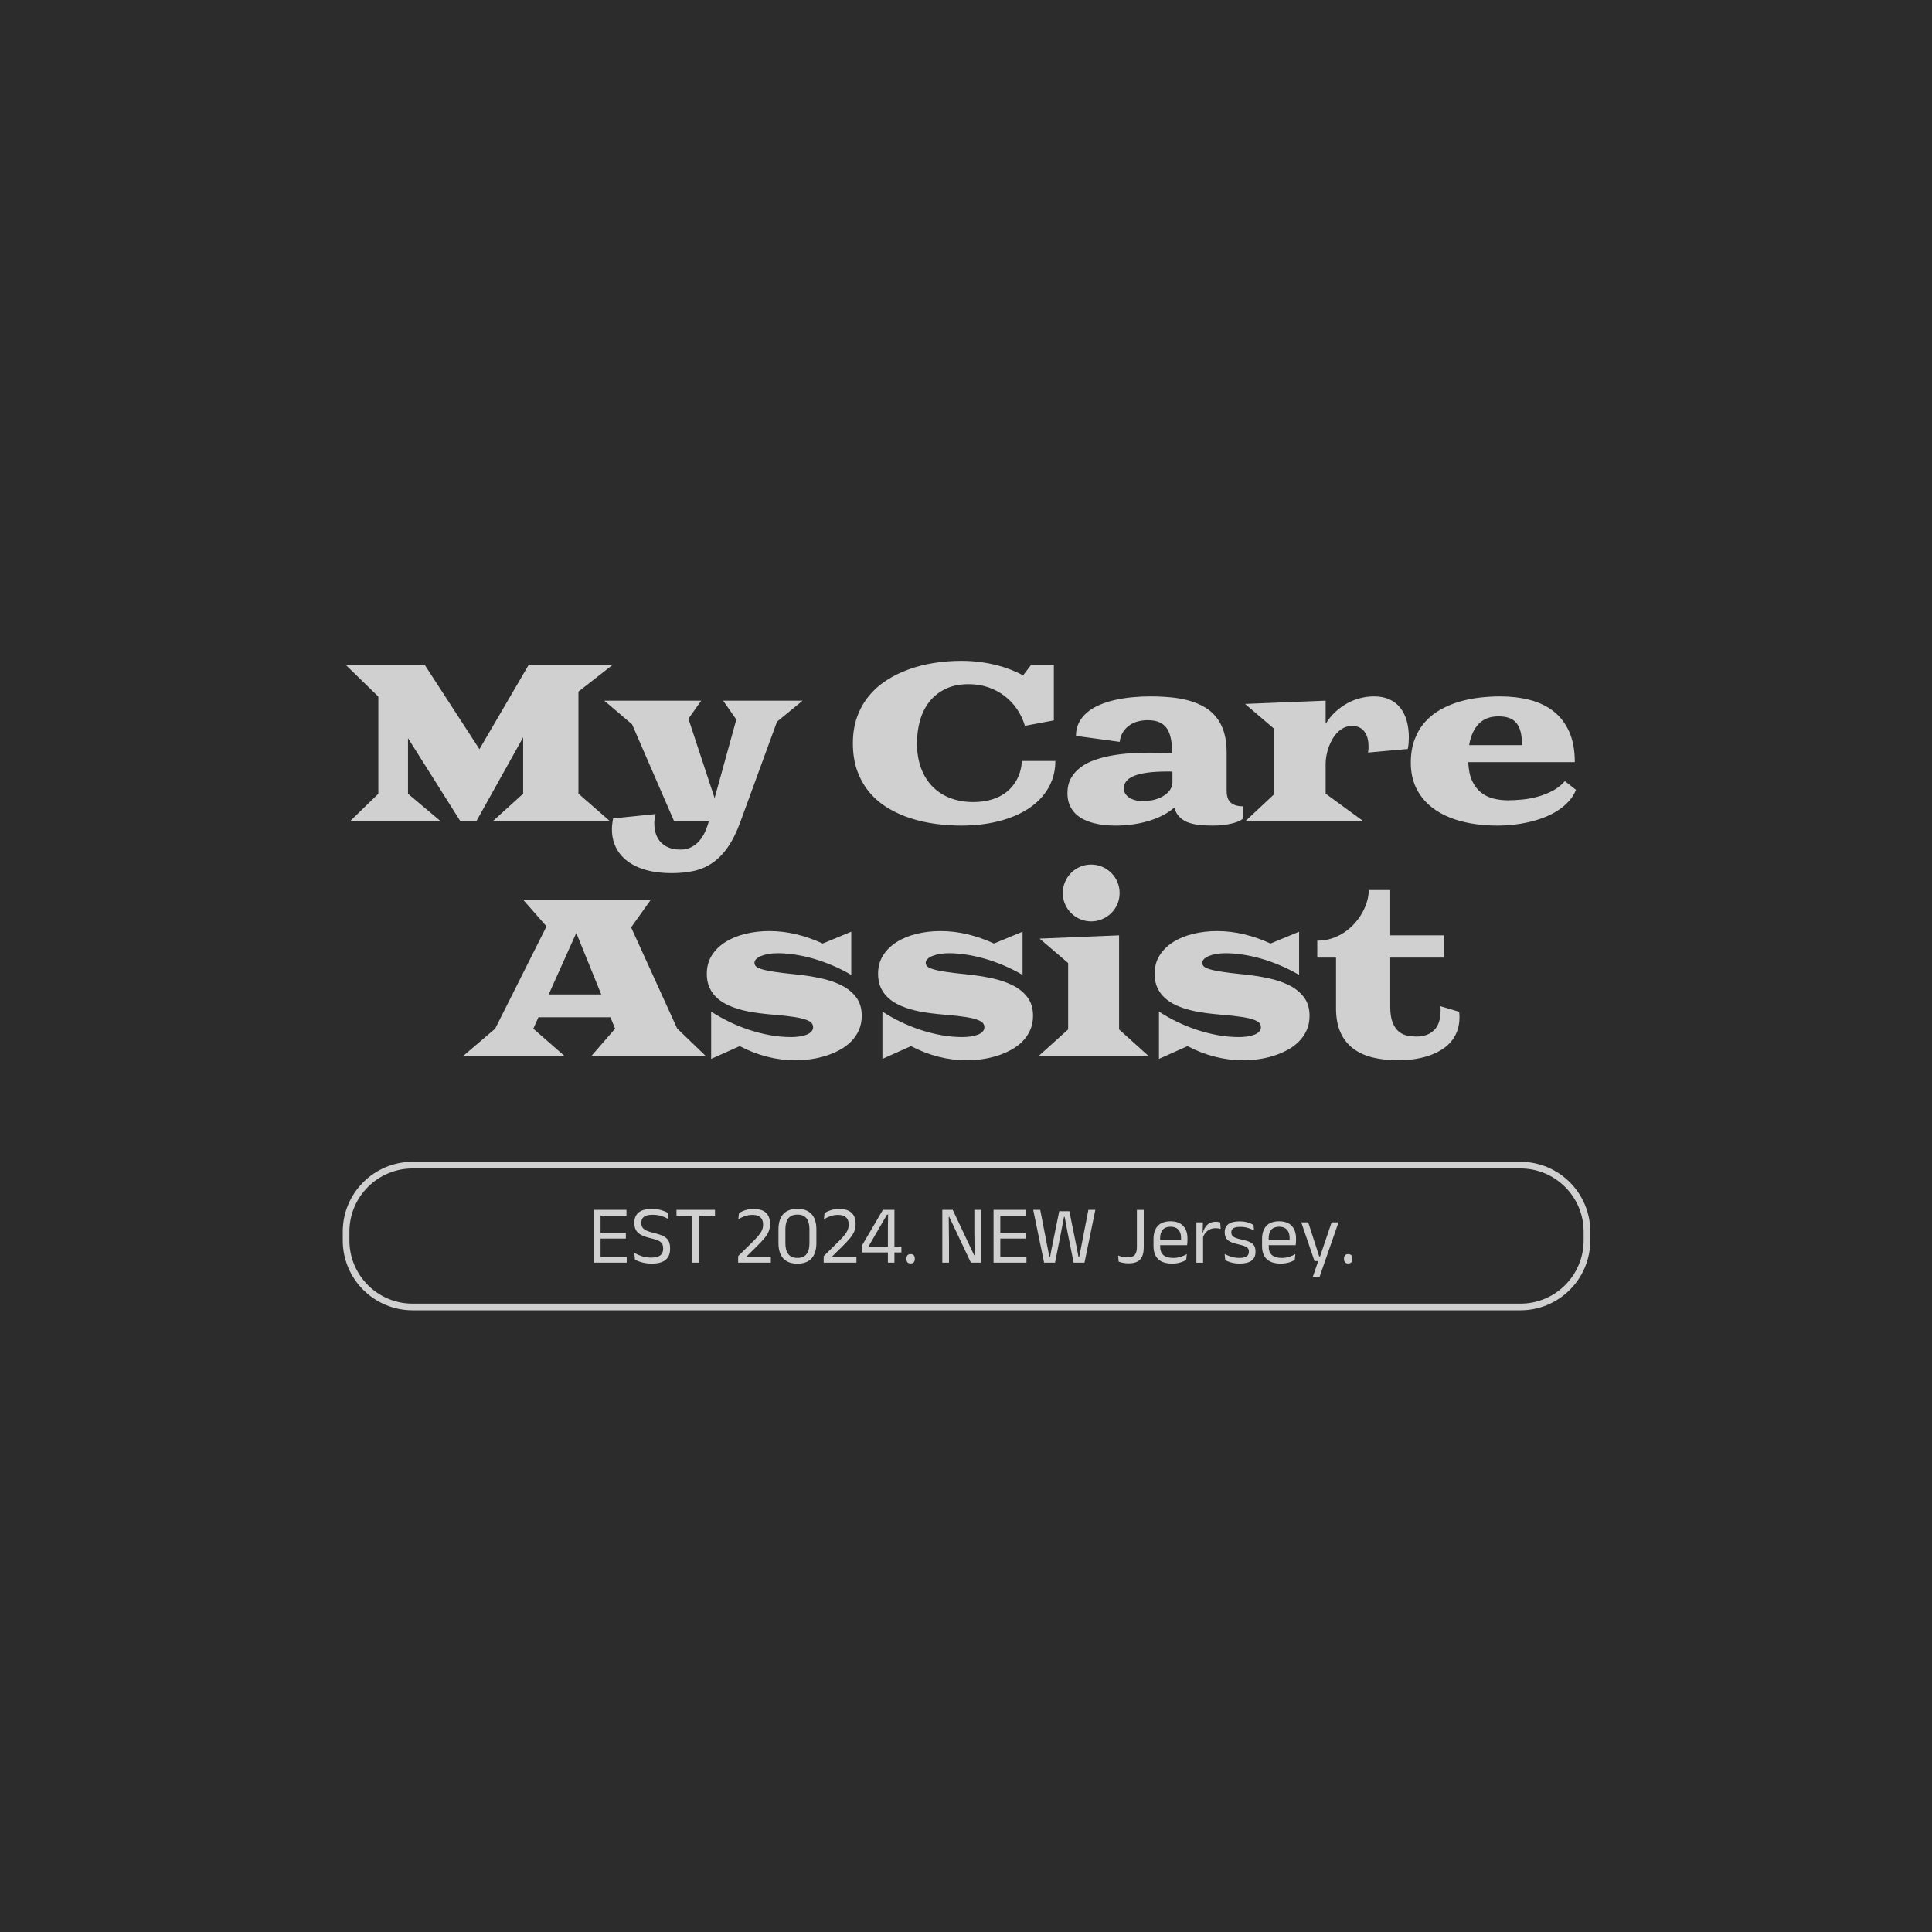
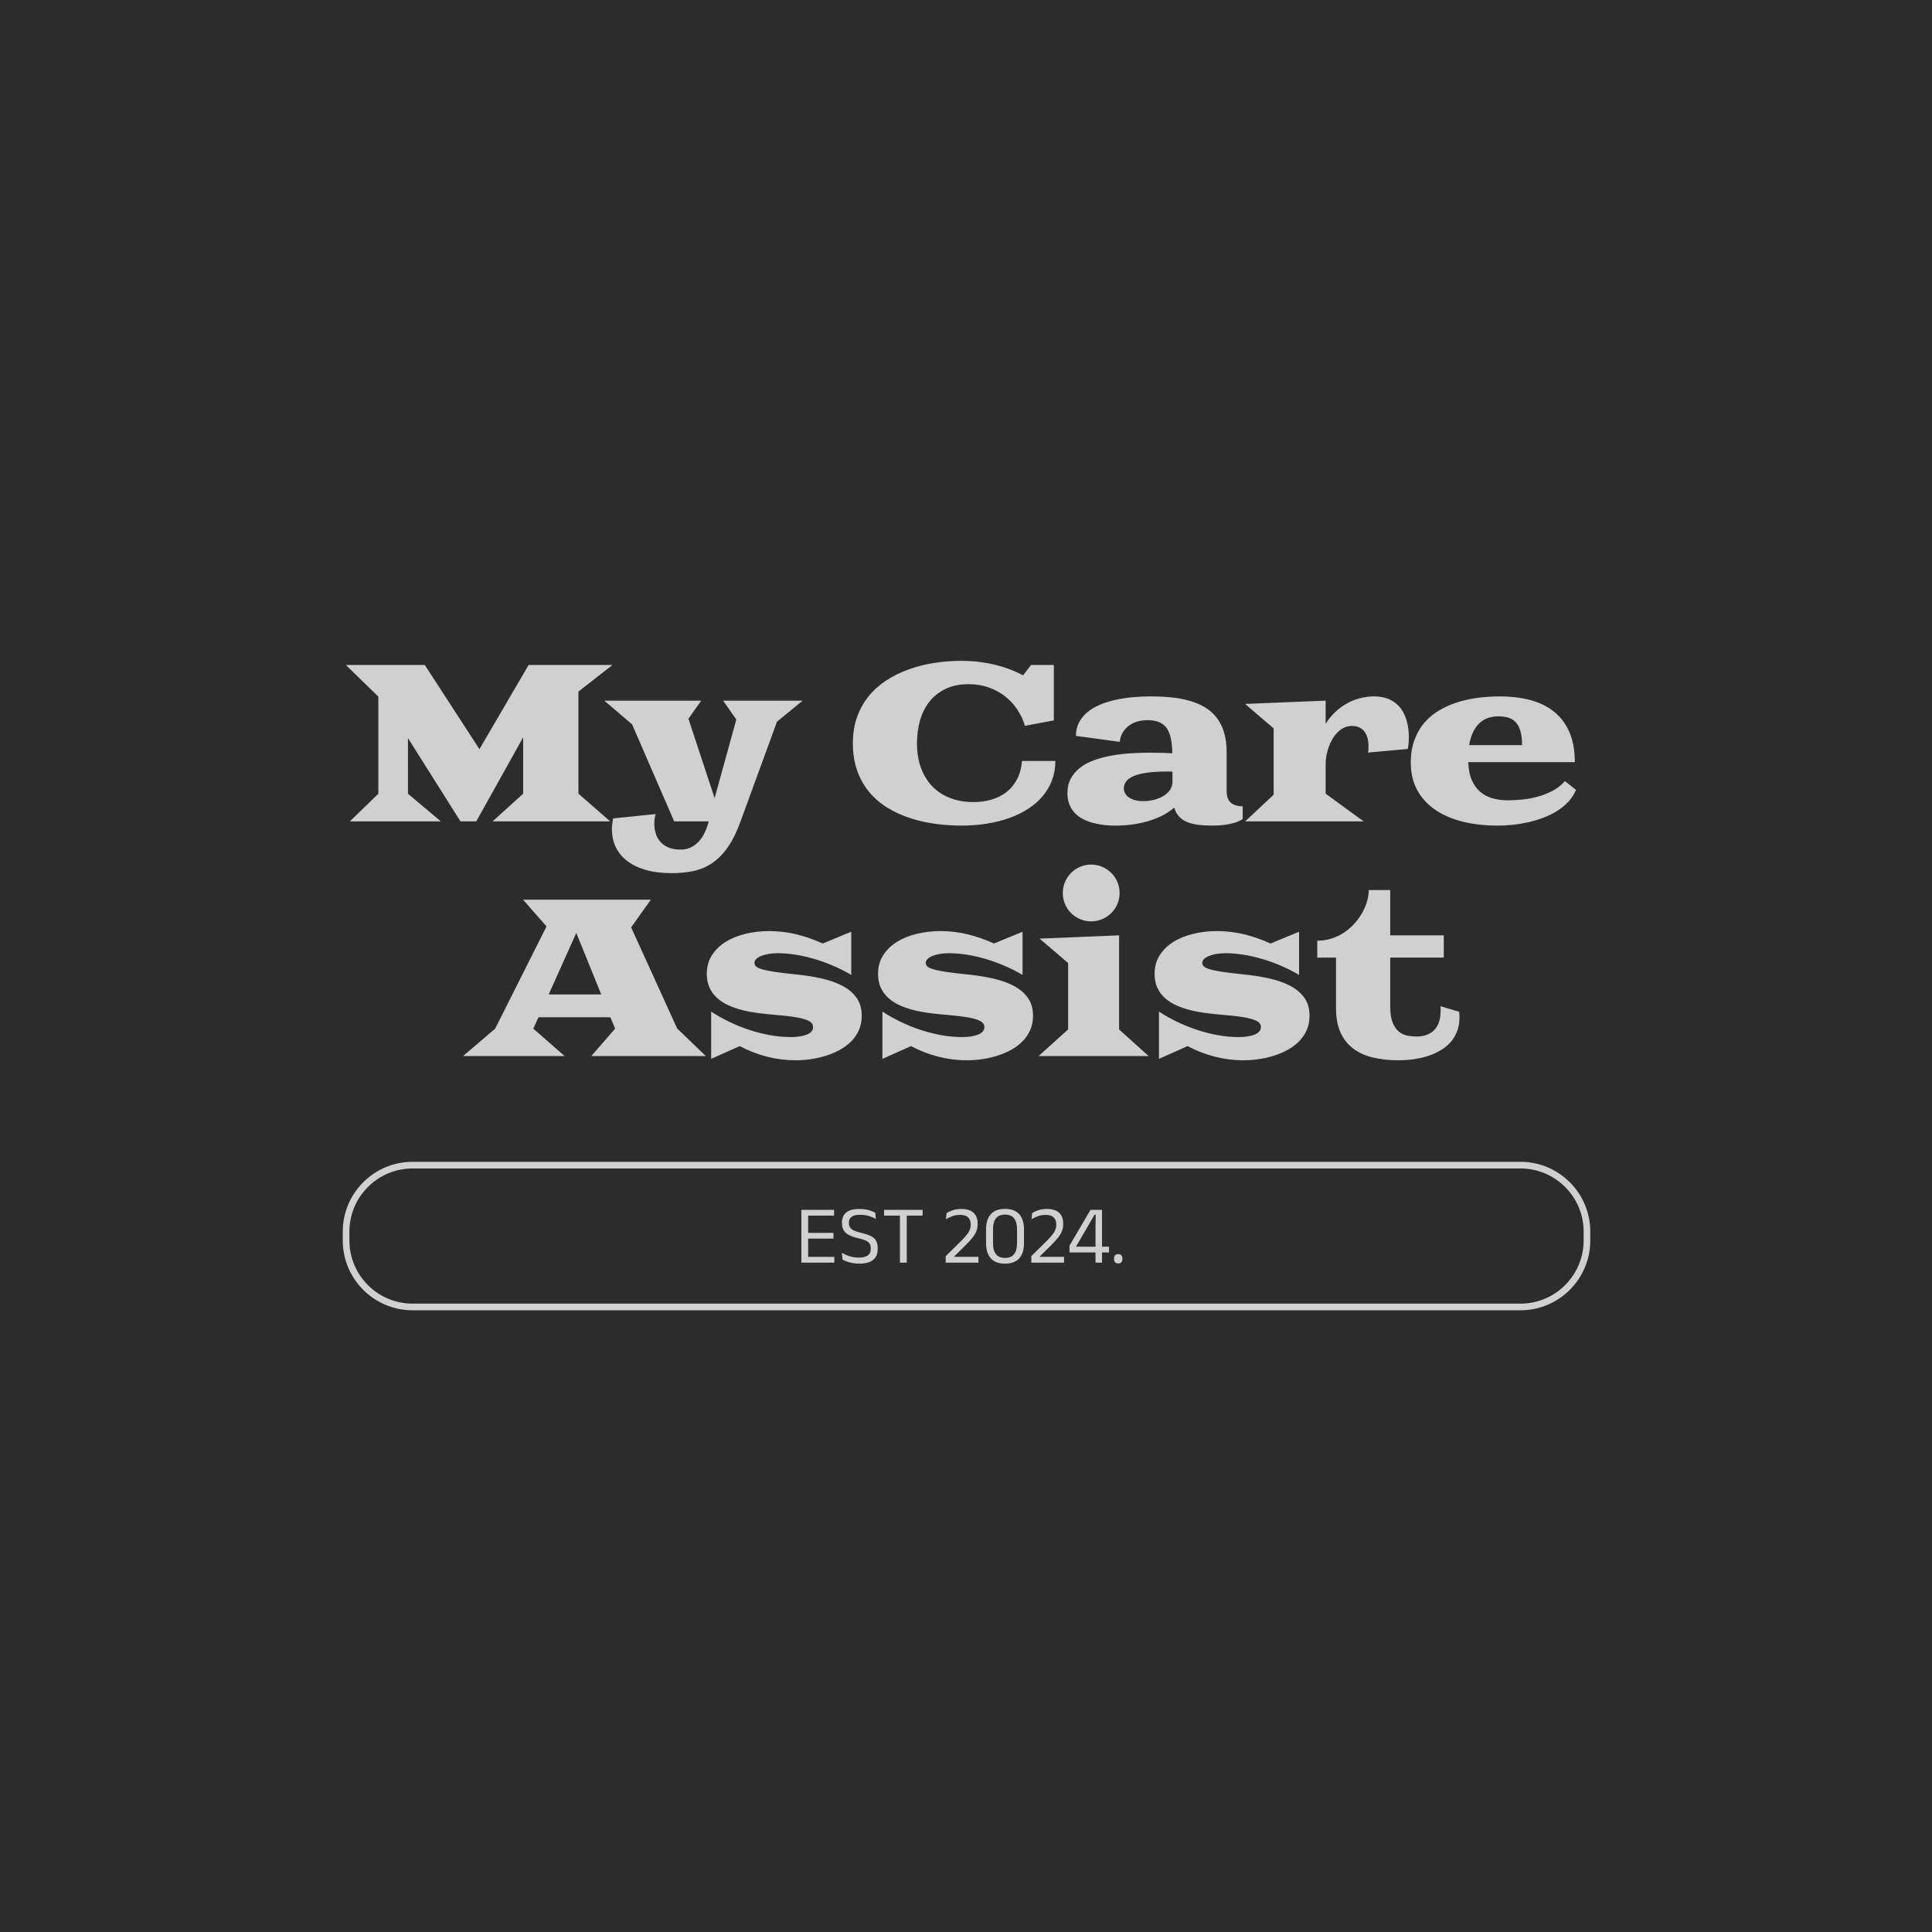
<svg xmlns="http://www.w3.org/2000/svg" xml:space="preserve" width="1500" height="1500" data-id="lg_M4q1XwdYHKPqJ53UZa" data-version="1" viewBox="0 0 1500 1500">
  <path fill="#2c2c2c" stroke="transparent" d="M0 0h1500v1500H0z" />
  <g data-padding="20">
    <g transform="translate(-580.935 -589.055)scale(1.73386)">
      <rect width="556.093" height="218.09" x="89.8" y="263.786" fill="none" rx="0" ry="0" transform="translate(399.75 355.83)" />
      <path fill="#d0d0d0" d="m491.727 707.53 12.74-12.36v-43.5l-14.55-14.16h35.35l24.47 37.69 22.02-37.69h37.55l-15.24 11.91v45.71l14.21 12.4h-52.64l13.68-12.4v-25.25l-21 37.65h-7.08l-23.49-37.26v24.9l14.7 12.36Z" />
      <path fill="#d0d0d0" d="m609.587 706.21 19.05-1.95q-.59 2.14-.59 4.2 0 2.34.63 4.46.64 2.13 2.06 3.74 1.41 1.61 3.63 2.56t5.45.95q2.68 0 4.73-1.05t3.59-2.78 2.59-4.03q1.05-2.29 1.69-4.78h-15.48l-18.85-43.46-12.45-10.59h43.41l-5.72 8.1 11.72 35.55 9.72-35.21-5.91-8.44h35.6l-11.48 9.42-16.31 44.63q-2.58 7.13-5.76 11.64-3.17 4.52-7.01 7.08-3.83 2.57-8.35 3.52-4.51.95-9.83.95-6.35 0-11.31-1.39-4.95-1.39-8.37-3.96-3.42-2.56-5.2-6.2-1.78-3.63-1.78-8.18 0-1.12.17-2.44t.36-2.34m107.37-33.69q0-6.5 1.9-11.77t5.27-9.37q3.37-4.11 7.96-7.06t9.99-4.88q5.39-1.93 11.35-2.86t12.06-.93q4.49 0 8.5.54 4 .54 7.49 1.44t6.42 2.08q2.93 1.17 5.28 2.44l3.56-4.64h10.21v24.8l-12.94 2.44q-1.18-3.95-3.47-7.37-2.3-3.42-5.52-5.91t-7.3-3.93-8.86-1.44q-6.15 0-10.55 2.18-4.39 2.17-7.2 5.81-2.81 3.63-4.13 8.42-1.31 4.78-1.31 10.01 0 6.39 1.88 11.33 1.88 4.93 5.24 8.27 3.37 3.35 7.99 5.06 4.61 1.71 10.13 1.71 4.3 0 8.11-1.1 3.8-1.1 6.71-3.37 2.9-2.27 4.74-5.74 1.83-3.47 2.22-8.2h14.94q0 4.64-1.49 8.59-1.49 3.96-4.2 7.18t-6.52 5.69q-3.81 2.46-8.49 4.12-4.69 1.66-10.09 2.52-5.39.85-11.3.85-5.57 0-11.35-.75-5.79-.76-11.19-2.47-5.39-1.71-10.13-4.52-4.73-2.8-8.27-6.91-3.54-4.1-5.59-9.62-2.05-5.51-2.05-12.64m96.08 22.41q0-3.91 1.61-6.76 1.62-2.86 4.35-4.89 2.73-2.02 6.4-3.29 3.66-1.27 7.76-1.98t8.42-.98q4.32-.26 8.43-.26 2.29 0 4.85.07 2.57.07 5.16.17-.1-3.52-.61-6.27-.52-2.76-1.71-4.64-1.2-1.88-3.32-2.88-2.13-1-5.45-1-2.15 0-4.25.53-2.1.54-3.8 1.71-1.71 1.17-2.91 3-1.2 1.84-1.54 4.47l-19.58-2.68q0-3.32 1.34-5.94 1.35-2.61 3.69-4.59 2.35-1.97 5.54-3.34 3.2-1.37 6.89-2.2 3.68-.83 7.71-1.22t8.04-.39q4.83 0 9.25.42 4.42.41 8.23 1.49 3.8 1.07 6.9 2.88 3.11 1.8 5.3 4.59 2.2 2.78 3.4 6.64 1.19 3.85 1.19 8.98v17.19q0 3.9 1.93 5.47 1.93 1.56 5.25 1.56v5.61q-.44.44-1.49.96-1.05.51-2.73.97-1.69.47-3.98.78-2.3.32-5.28.32-3.61 0-6.49-.36-2.88-.37-5.01-1.27-2.12-.91-3.54-2.47-1.41-1.56-2.14-3.95-2.45 2.14-5.52 3.66-3.08 1.51-6.52 2.49-3.44.97-7.08 1.44-3.64.46-7.15.46-2.35 0-4.84-.24-2.49-.25-4.88-.86t-4.54-1.66-3.76-2.66-2.56-3.86q-.96-2.24-.96-5.22m25.25-2.15q0 1.32.68 2.39.68 1.08 1.86 1.81 1.17.73 2.73 1.12t3.32.39q1.81 0 4.01-.41 2.19-.42 4.17-1.39 1.98-.98 3.39-2.57 1.42-1.58 1.61-3.88v-4.98q-.68-.05-1.29-.05h-1.15q-5.22 0-8.88.52-3.67.51-5.98 1.49-2.32.97-3.4 2.39-1.07 1.41-1.07 3.17m54.34 14.75 12.74-11.92v-29.73l-12.79-10.94 36.08-1.46v10.35q1.91-3.03 4.37-5.33 2.47-2.29 5.28-3.83 2.8-1.54 5.86-2.32 3.05-.78 6.12-.78 4.06 0 7.01 1.37t4.86 3.83q1.9 2.47 2.83 5.84t.93 7.32q0 1.27-.1 2.59t-.39 2.59l-17.82 1.61q.19-.78.22-1.49.02-.71.02-1.39 0-2.01-.46-3.67-.47-1.66-1.37-2.85-.9-1.2-2.29-1.86-1.4-.66-3.25-.66-1.95 0-3.57.78-1.61.79-2.92 2.1-1.32 1.32-2.32 3.06-1.01 1.73-1.66 3.61-.66 1.88-1.01 3.78-.34 1.91-.34 3.57v13.43l17 12.4Zm74.16-26.22q0-5.96 1.74-10.5 1.73-4.54 4.68-7.84 2.96-3.29 6.89-5.49t8.37-3.52q4.45-1.31 9.16-1.85t9.15-.54q7.08 0 13.21 1.56 6.13 1.57 10.62 5.03 4.49 3.47 7.06 9.11 2.56 5.64 2.56 13.74h-47.71q.2 5.08 1.74 8.38 1.54 3.29 3.98 5.22t5.56 2.71q3.13.78 6.45.78 2.98 0 6.44-.34 3.47-.34 6.94-1.29 3.46-.95 6.64-2.61 3.17-1.66 5.52-4.35l4.98 3.91q-1.22 2.98-3.42 5.32t-5.03 4.12q-2.83 1.79-6.13 3.03-3.29 1.25-6.76 2.03t-6.93 1.15q-3.47.36-6.65.36-8.93 0-16.13-1.85-7.21-1.86-12.31-5.45t-7.86-8.84q-2.76-5.24-2.76-11.98m26.13-7.91h23.68q0-3.62-.66-6.08-.66-2.47-1.98-3.98-1.32-1.52-3.3-2.17-1.97-.66-4.61-.66-5.57 0-8.84 3.37-3.27 3.36-4.29 9.52m-450.5 139.22 14.36-12.26 23-45.8-10.5-11.96h57.22l-8.83 12.4 20.6 45.26 12.84 12.36h-51.27l10.65-12.26-2.1-5.12h-32.23l-2.29 5.12 14.01 12.26Zm38.33-27.59h23.54l-11.18-27.54Zm72.75 28.86V792.7q3.71 2.44 7.98 4.51 4.28 2.08 8.87 3.62 4.59 1.53 9.37 2.41 4.79.88 9.57.88 1.81 0 3.59-.24 1.78-.25 3.17-.76 1.4-.51 2.25-1.37.85-.85.85-2.07 0-1.03-.65-1.83-.66-.81-2.52-1.49-1.85-.69-5.2-1.22-3.34-.54-8.72-.98-3.61-.29-7.27-.76-3.66-.46-7.06-1.29-3.39-.83-6.34-2.15-2.96-1.32-5.13-3.25-2.17-1.92-3.44-4.61t-1.27-6.3q0-4.69 2.24-8.25 2.25-3.56 6.08-5.98 3.84-2.42 8.91-3.66 5.08-1.25 10.75-1.25 6.1 0 12.08 1.44t11.84 4.13l12.79-5.28v19.34q-4.05-2.39-8.37-4.22t-8.59-3.06q-4.28-1.22-8.35-1.83-4.08-.61-7.6-.61-2.34 0-4.24.34-1.91.35-3.3.93-1.39.59-2.15 1.37-.75.78-.75 1.66t.65 1.56q.66.69 2.64 1.3t5.62 1.17q3.63.56 9.54 1.15 5.81.58 11.16 1.73t9.45 3.22q4.1 2.08 6.54 5.37 2.44 3.3 2.44 8.23 0 3.56-1.29 6.45-1.3 2.88-3.49 5.07-2.2 2.2-5.13 3.79-2.93 1.58-6.23 2.61-3.29 1.03-6.76 1.51-3.47.49-6.74.49-6.44 0-12.74-1.61t-12.26-4.74Zm76.69 0V792.7q3.71 2.44 7.99 4.51 4.27 2.08 8.86 3.62 4.59 1.53 9.37 2.41 4.79.88 9.57.88 1.81 0 3.59-.24 1.79-.25 3.18-.76t2.24-1.37q.86-.85.86-2.07 0-1.03-.66-1.83-.66-.81-2.52-1.49-1.85-.69-5.2-1.22-3.34-.54-8.71-.98-3.61-.29-7.28-.76-3.66-.46-7.05-1.29-3.4-.83-6.35-2.15t-5.13-3.25q-2.17-1.92-3.44-4.61t-1.27-6.3q0-4.69 2.25-8.25 2.24-3.56 6.08-5.98 3.83-2.42 8.91-3.66 5.08-1.25 10.74-1.25 6.1 0 12.08 1.44 5.99 1.44 11.85 4.13l12.79-5.28v19.34q-4.05-2.39-8.38-4.22-4.32-1.83-8.59-3.06-4.27-1.22-8.35-1.83t-7.59-.61q-2.35 0-4.25.34-1.9.35-3.3.93-1.39.59-2.14 1.37-.76.78-.76 1.66t.66 1.56q.66.69 2.63 1.3 1.98.61 5.62 1.17t9.55 1.15q5.81.58 11.15 1.73 5.35 1.15 9.45 3.22 4.1 2.08 6.54 5.37 2.45 3.3 2.45 8.23 0 3.56-1.3 6.45-1.29 2.88-3.49 5.07-2.2 2.2-5.13 3.79-2.93 1.58-6.22 2.61-3.3 1.03-6.76 1.51-3.47.49-6.74.49-6.45 0-12.75-1.61t-12.25-4.74Zm93.47-61.57q-2.64 0-4.96-1.01-2.32-1-4.03-2.71-1.71-1.7-2.71-4.02t-1-4.96 1-4.96 2.71-4.05 4.03-2.73 4.96-1q2.63 0 4.95 1t4.05 2.73q1.74 1.73 2.74 4.05t1 4.96-1 4.96-2.74 4.02q-1.73 1.71-4.05 2.71-2.32 1.01-4.95 1.01m-23.54 60.3 13.23-11.92v-29.73l-12.79-10.94 35.6-1.46v42.13l13.23 11.92Zm53.9 1.27V792.7q3.71 2.44 7.98 4.51 4.28 2.08 8.87 3.62 4.59 1.53 9.37 2.41 4.79.88 9.57.88 1.81 0 3.59-.24 1.78-.25 3.17-.76 1.4-.51 2.25-1.37.86-.85.86-2.07 0-1.03-.66-1.83-.66-.81-2.52-1.49-1.85-.69-5.2-1.22-3.34-.54-8.71-.98-3.62-.29-7.28-.76-3.66-.46-7.06-1.29-3.39-.83-6.34-2.15-2.96-1.32-5.13-3.25-2.17-1.92-3.44-4.61t-1.27-6.3q0-4.69 2.24-8.25 2.25-3.56 6.08-5.98 3.84-2.42 8.91-3.66 5.08-1.25 10.75-1.25 6.1 0 12.08 1.44t11.84 4.13l12.8-5.28v19.34q-4.06-2.39-8.38-4.22t-8.59-3.06q-4.27-1.22-8.35-1.83t-7.59-.61q-2.35 0-4.25.34-1.91.35-3.3.93-1.39.59-2.15 1.37-.75.78-.75 1.66t.66 1.56q.65.69 2.63 1.3t5.62 1.17q3.63.56 9.54 1.15 5.81.58 11.16 1.73t9.45 3.22q4.1 2.08 6.54 5.37 2.44 3.3 2.44 8.23 0 3.56-1.29 6.45-1.3 2.88-3.49 5.07-2.2 2.2-5.13 3.79-2.93 1.58-6.22 2.61-3.3 1.03-6.77 1.51-3.46.49-6.74.49-6.44 0-12.74-1.61t-12.26-4.74Zm79.29-22.61v-22.75h-8.4v-7.57q3.47 0 6.5-1t5.59-2.71 4.59-3.98 3.44-4.79q1.42-2.51 2.17-5.12.76-2.62.76-5.06h9.62v20.27h23.97v9.96h-23.97v21.92q0 4.54 1.1 7.23 1.1 2.68 2.83 4.05t3.81 1.76q2.07.39 4.03.39 4.98 0 7.88-2.86 2.91-2.86 2.91-8.76v-.93q0-.49-.1-1.03l8.4 2.49q.15 1.32.15 2.49 0 3.57-1.13 6.4-1.12 2.83-3.07 4.96-1.96 2.12-4.62 3.63-2.66 1.52-5.69 2.45-3.02.92-6.29 1.36-3.28.44-6.5.44-6.4 0-11.57-1.27-5.18-1.27-8.81-4.05-3.64-2.78-5.62-7.2t-1.98-10.72" />
      <rect width="42.623" height="372.921" x="-271.533" y="60.417" fill="none" stroke="#d0d0d0" stroke-width="2" rx="20" ry="20" transform="matrix(0 -1.49 1.49 0 400 520.39)" />
      <rect width="402.408" height="41.81" x="166.643" y="351.926" fill="none" rx="0" ry="0" transform="translate(400.5 520.69)" />
-       <path fill="#d0d0d0" d="M603.977 881.49v23.65h-3.04v-23.65Zm11.71 21.07v2.58h-13.84v-2.58Zm-.39-10.76v2.55h-12.62v-2.55Zm.28-10.31v2.57h-13.75v-2.57Zm11.3 24.08q-1.7 0-3.12-.28-1.41-.27-2.52-.68t-1.85-.81l-.32-3.06q1.43.85 3.36 1.49t4.21.64q2.74 0 4.05-.97t1.31-2.91v-.3q0-1.28-.51-2.09-.52-.82-1.75-1.37-1.23-.56-3.34-1.04-2.67-.63-4.27-1.49t-2.31-2.15q-.71-1.3-.71-3.22v-.17q0-2.9 1.9-4.48 1.91-1.58 5.78-1.58 2.53 0 4.32.51 1.78.52 2.91 1.15l.28 2.81q-1.32-.77-3.06-1.32-1.75-.55-4.01-.55-1.79 0-2.9.43t-1.61 1.22q-.5.8-.5 1.92v.08q0 1.15.49 1.96t1.72 1.41q1.23.59 3.5 1.14 2.61.61 4.18 1.41 1.58.79 2.29 2.07t.71 3.33v.39q0 3.2-2.06 4.86-2.06 1.65-6.17 1.65m21.26-23.58v23.15h-3.08v-23.15Zm7.08-.5v2.57h-17.24v-2.57Zm25.01 21.04v2.61h-14.65v-2.93l5.9-5.79q1.67-1.64 2.84-2.96 1.18-1.31 1.81-2.57.62-1.26.62-2.68v-.19q0-1.35-.51-2.31-.52-.96-1.58-1.46-1.05-.5-2.72-.5-1.85 0-3.44.59t-2.83 1.37l.3-2.77q.7-.45 1.66-.87.97-.43 2.19-.71 1.22-.27 2.72-.27 3.66 0 5.49 1.7t1.83 4.86v.26q0 1.87-.66 3.39-.67 1.51-1.95 3.02-1.27 1.51-3.07 3.29l-4.81 4.75v.72l-1.25-.55Zm11.9 3.05q-4.22 0-6.36-2.37-2.13-2.37-2.13-6.82v-6.15q0-4.46 2.12-6.82 2.13-2.37 6.37-2.37 4.22 0 6.35 2.37 2.14 2.36 2.14 6.82v6.15q0 4.45-2.14 6.82-2.13 2.37-6.35 2.37m0-2.57q2.74 0 4.06-1.68 1.32-1.67 1.32-4.82v-6.38q0-3.16-1.32-4.84-1.32-1.67-4.06-1.67t-4.06 1.67q-1.33 1.68-1.33 4.84v6.38q0 3.15 1.33 4.82 1.32 1.68 4.06 1.68m26.42-.48v2.61h-14.66v-2.93l5.91-5.79q1.66-1.64 2.84-2.96 1.17-1.31 1.8-2.57t.63-2.68v-.19q0-1.35-.52-2.31t-1.57-1.46q-1.06-.5-2.72-.5-1.85 0-3.44.59t-2.83 1.37l.29-2.77q.71-.45 1.67-.87.96-.43 2.18-.71 1.22-.27 2.72-.27 3.66 0 5.49 1.7 1.84 1.7 1.84 4.86v.26q0 1.87-.67 3.39-.67 1.51-1.94 3.02-1.28 1.51-3.07 3.29l-4.81 4.75v.72l-1.26-.55Zm17.02-21.04v23.65h-2.93v-16.27l.1-5.23h-.5l-8.18 14.08v1.4l-1.18-1.14h15.81v2.59h-17.68v-3.07l9.39-16.01Zm7.25 24.01q-.96 0-1.42-.53-.45-.53-.45-1.49v-.18q0-.95.45-1.47.46-.51 1.42-.51.94 0 1.4.51.47.52.47 1.47v.18q0 .96-.47 1.49-.46.53-1.4.53m14.19-.36v-23.65h4.66l9.6 20.35h.22l-.13-10.32v-10.03h3v23.65h-4.55l-9.71-20.52h-.22l.12 10.8v9.72Zm25.97-23.65v23.65h-3.03v-23.65Zm11.71 21.07v2.58h-13.84v-2.58Zm-.39-10.76v2.55h-12.61v-2.55Zm.28-10.31v2.57h-13.74v-2.57Zm15.6 10.05-2.7 13.6h-4.89l-4.88-23.65h3.14l3.44 17.67.65 3.4h.33l.63-3.4 3.46-17.06h4.54l3.45 17.06.63 3.4h.34l.66-3.4 3.44-17.67h3.11l-4.86 23.65h-4.85l-2.74-13.6-1.29-6.9h-.3Zm30.21 13.9q-1.21 0-2.35-.2-1.15-.21-2.07-.58l-.23-2.75q.97.44 1.97.65 1.01.22 2.07.22 2.48 0 3.42-1.15t.94-3.5V881.5h3.07v16.82q0 3.5-1.55 5.31t-5.27 1.81m19.5.11q-4.13 0-6.22-2.01-2.09-2.02-2.09-5.78v-3.21q0-3.82 1.94-5.88t5.68-2.06q2.52 0 4.2.93 1.68.94 2.54 2.66.85 1.72.85 4.1v.67q0 .59-.05 1.18-.05.6-.12 1.17h-2.76q.04-.89.05-1.68.01-.8.01-1.46 0-1.65-.53-2.79t-1.57-1.74q-1.05-.6-2.62-.6-2.33 0-3.49 1.35-1.17 1.35-1.17 3.87v1.72l.02.37v1.72q0 1.13.33 2.03.33.91 1.05 1.57.71.65 1.81 1 1.1.34 2.62.34 1.75 0 3.27-.46 1.52-.47 2.85-1.26l-.28 2.59q-1.2.76-2.79 1.21t-3.53.45m6.1-10.49v2.26h-12.84v-2.26Zm7.64-.96-.68-2.31.74-.04q.59-2.29 2.03-3.62 1.45-1.32 3.83-1.32.59 0 1.07.09.47.1.84.23l.18 2.9q-.46-.15-1.02-.24-.57-.09-1.25-.09-2.04 0-3.55 1.13-1.5 1.13-2.19 3.27m.15-1.46v12.51h-3v-18.06h2.93l-.15 5.33Zm16.45 12.9q-2.19 0-3.81-.47-1.63-.47-2.71-1.03l-.27-2.77q1.35.7 2.97 1.22 1.61.52 3.67.52 2.09 0 3.14-.67 1.06-.66 1.06-1.98v-.2q0-.85-.4-1.41-.4-.55-1.43-.98-1.04-.42-2.95-.85-2.27-.5-3.58-1.17-1.32-.68-1.88-1.68-.57-1-.57-2.44v-.17q0-2.36 1.65-3.58 1.65-1.23 4.96-1.23 2.13 0 3.69.49 1.56.48 2.56 1.07l.28 2.53q-1.2-.7-2.76-1.16-1.55-.47-3.49-.47-1.41 0-2.28.29t-1.26.82q-.39.52-.39 1.26v.15q0 .81.39 1.38.39.56 1.4.98t2.8.8q2.31.47 3.67 1.11 1.36.65 1.96 1.64.59.99.59 2.55v.31q0 2.55-1.78 3.85-1.77 1.29-5.23 1.29m18.27.01q-4.13 0-6.22-2.01-2.09-2.02-2.09-5.78v-3.21q0-3.82 1.94-5.88t5.68-2.06q2.52 0 4.2.93 1.68.94 2.54 2.66.85 1.72.85 4.1v.67q0 .59-.05 1.18-.05.6-.12 1.17h-2.76q.04-.89.05-1.68.01-.8.01-1.46 0-1.65-.53-2.79t-1.57-1.74q-1.05-.6-2.62-.6-2.33 0-3.5 1.35-1.16 1.35-1.16 3.87v1.72l.02.37v1.72q0 1.13.33 2.03.33.91 1.05 1.57.71.65 1.81 1 1.1.34 2.62.34 1.75 0 3.27-.46 1.52-.47 2.85-1.26l-.28 2.59q-1.2.76-2.79 1.21t-3.53.45m6.1-10.49v2.26h-12.84v-2.26Zm6.26-7.97 4.92 15.26h1.72l-1.57.69 5.4-15.95h3.09l-8.49 24.42h-3.03l2.85-8.25 1.31 1.15h-3.4l-5.91-17.32Zm17.89 18.41q-.96 0-1.41-.53-.46-.53-.46-1.49v-.18q0-.95.46-1.47.45-.51 1.41-.51.95 0 1.41.51.46.52.46 1.47v.18q0 .96-.46 1.49t-1.41.53" />
+       <path fill="#d0d0d0" d="M696.937 881.49v23.65h-3.04v-23.65Zm11.71 21.07v2.58h-13.84v-2.58Zm-.39-10.76v2.55h-12.62v-2.55Zm.28-10.31v2.57h-13.75v-2.57Zm11.3 24.08q-1.7 0-3.12-.28-1.41-.27-2.52-.68t-1.85-.81l-.32-3.06q1.43.85 3.36 1.49 1.94.64 4.21.64 2.74 0 4.05-.97 1.32-.97 1.32-2.91v-.3q0-1.28-.52-2.09-.52-.82-1.75-1.37-1.23-.56-3.34-1.04-2.66-.63-4.26-1.49t-2.32-2.15q-.71-1.3-.71-3.22v-.17q0-2.9 1.91-4.48 1.9-1.58 5.77-1.58 2.53 0 4.32.51 1.78.52 2.91 1.15l.28 2.81q-1.31-.77-3.06-1.32t-4.01-.55q-1.79 0-2.9.43t-1.61 1.22q-.5.8-.5 1.92v.08q0 1.15.49 1.96t1.72 1.41q1.23.59 3.51 1.14 2.6.61 4.18 1.41 1.57.79 2.28 2.07t.71 3.33v.39q0 3.2-2.06 4.86-2.06 1.65-6.17 1.65m21.26-23.58v23.15h-3.07v-23.15Zm7.08-.5v2.57h-17.24v-2.57Zm25.02 21.04v2.61h-14.66v-2.93l5.9-5.79q1.67-1.64 2.84-2.96 1.18-1.31 1.81-2.57t.63-2.68v-.19q0-1.35-.52-2.31t-1.57-1.46q-1.06-.5-2.72-.5-1.85 0-3.44.59t-2.83 1.37l.29-2.77q.7-.45 1.67-.87.96-.43 2.18-.71 1.22-.27 2.72-.27 3.66 0 5.49 1.7 1.84 1.7 1.84 4.86v.26q0 1.87-.67 3.39-.67 1.51-1.94 3.02-1.28 1.51-3.07 3.29l-4.81 4.75v.72l-1.26-.55Zm11.89 3.05q-4.22 0-6.35-2.37-2.14-2.37-2.14-6.82v-6.15q0-4.46 2.13-6.82 2.12-2.37 6.36-2.37 4.22 0 6.36 2.37 2.13 2.36 2.13 6.82v6.15q0 4.45-2.13 6.82-2.14 2.37-6.36 2.37m0-2.57q2.74 0 4.06-1.68 1.32-1.67 1.32-4.82v-6.38q0-3.16-1.32-4.84-1.32-1.67-4.06-1.67t-4.06 1.67q-1.32 1.68-1.32 4.84v6.38q0 3.15 1.32 4.82 1.32 1.68 4.06 1.68m26.42-.48v2.61h-14.65v-2.93l5.9-5.79q1.66-1.64 2.84-2.96 1.17-1.31 1.8-2.57t.63-2.68v-.19q0-1.35-.52-2.31t-1.57-1.46-2.72-.5q-1.85 0-3.44.59t-2.83 1.37l.3-2.77q.7-.45 1.66-.87.96-.43 2.18-.71 1.22-.27 2.72-.27 3.67 0 5.5 1.7t1.83 4.86v.26q0 1.87-.67 3.39-.66 1.51-1.94 3.02t-3.07 3.29l-4.81 4.75v.72l-1.26-.55Zm17.02-21.04v23.65h-2.92v-16.27l.09-5.23h-.5l-8.18 14.08v1.4l-1.18-1.14h15.82v2.59h-17.69v-3.07l9.4-16.01Zm7.25 24.01q-.96 0-1.41-.53-.46-.53-.46-1.49v-.18q0-.95.46-1.47.45-.51 1.41-.51.94 0 1.41.51.46.52.46 1.47v.18q0 .96-.46 1.49-.47.53-1.41.53" />
    </g>
    <path fill="transparent" stroke="transparent" stroke-width="1.799" d="M250 475.72h1000v548.56H250z" />
  </g>
</svg>
